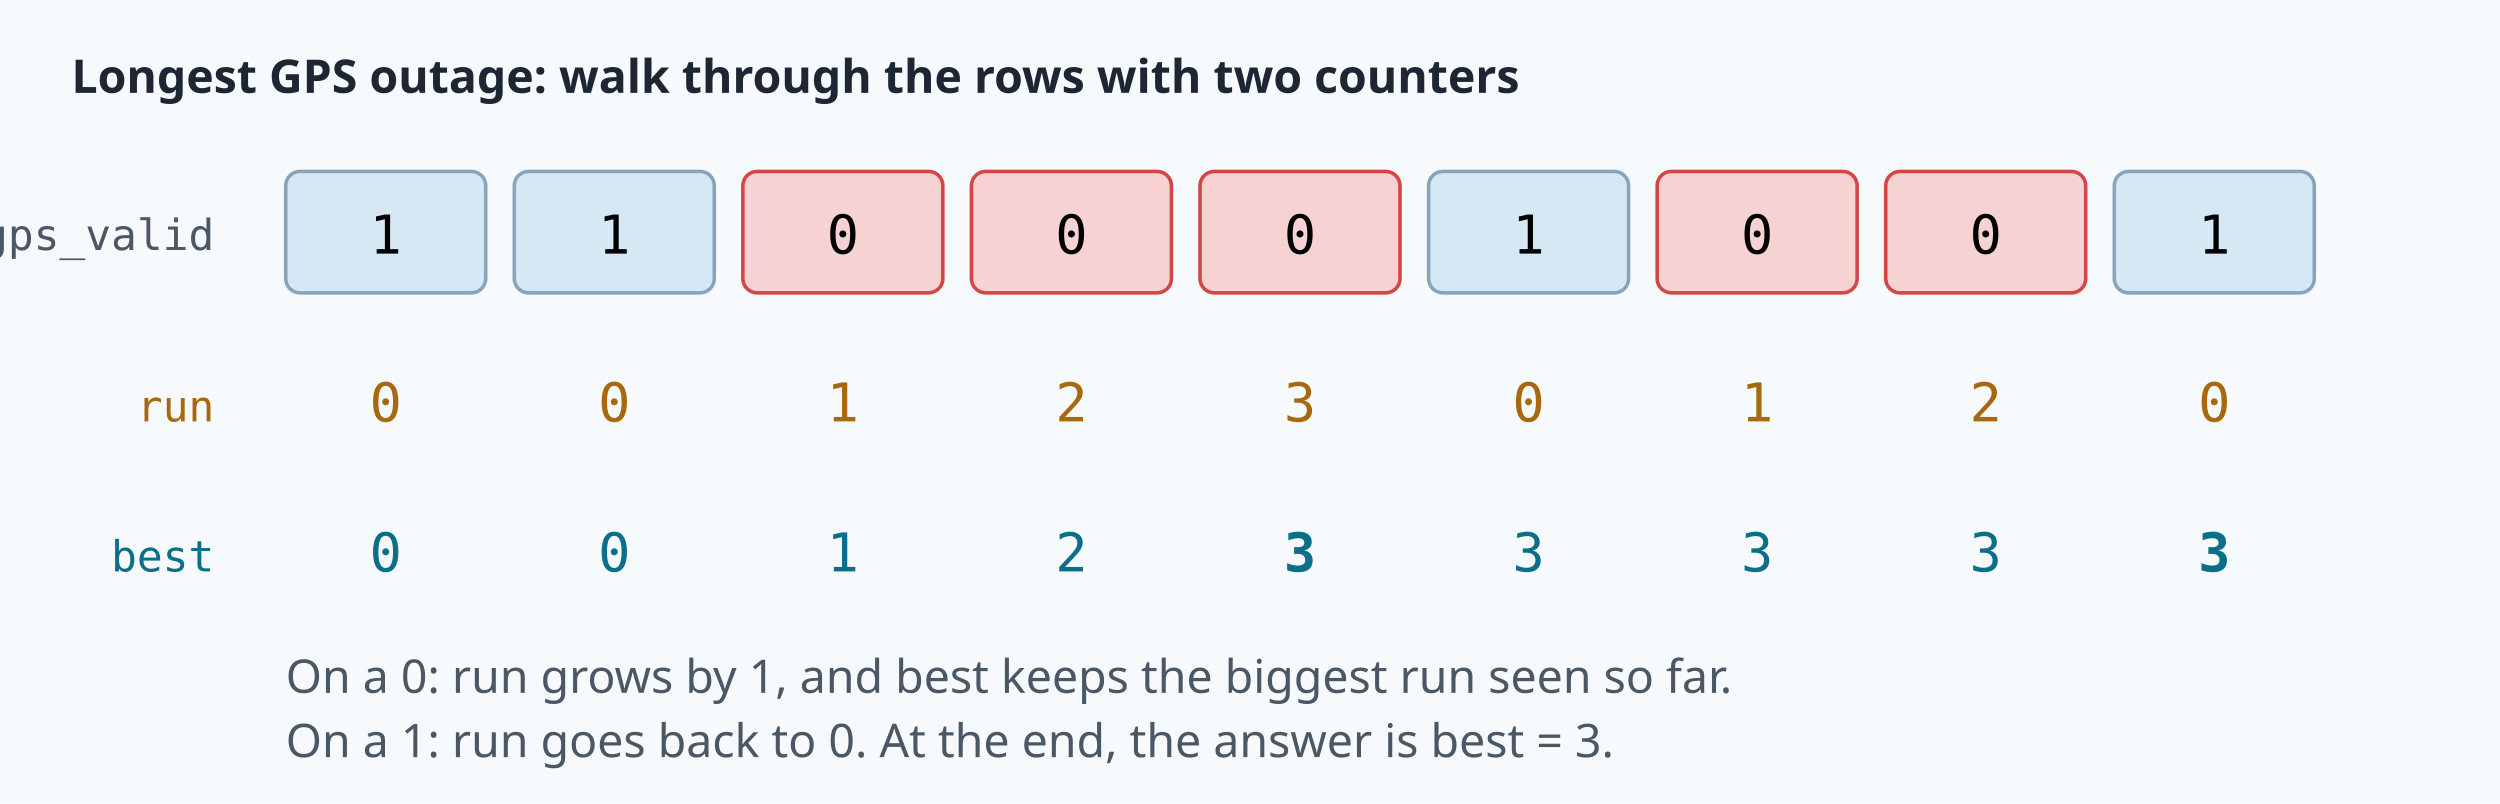
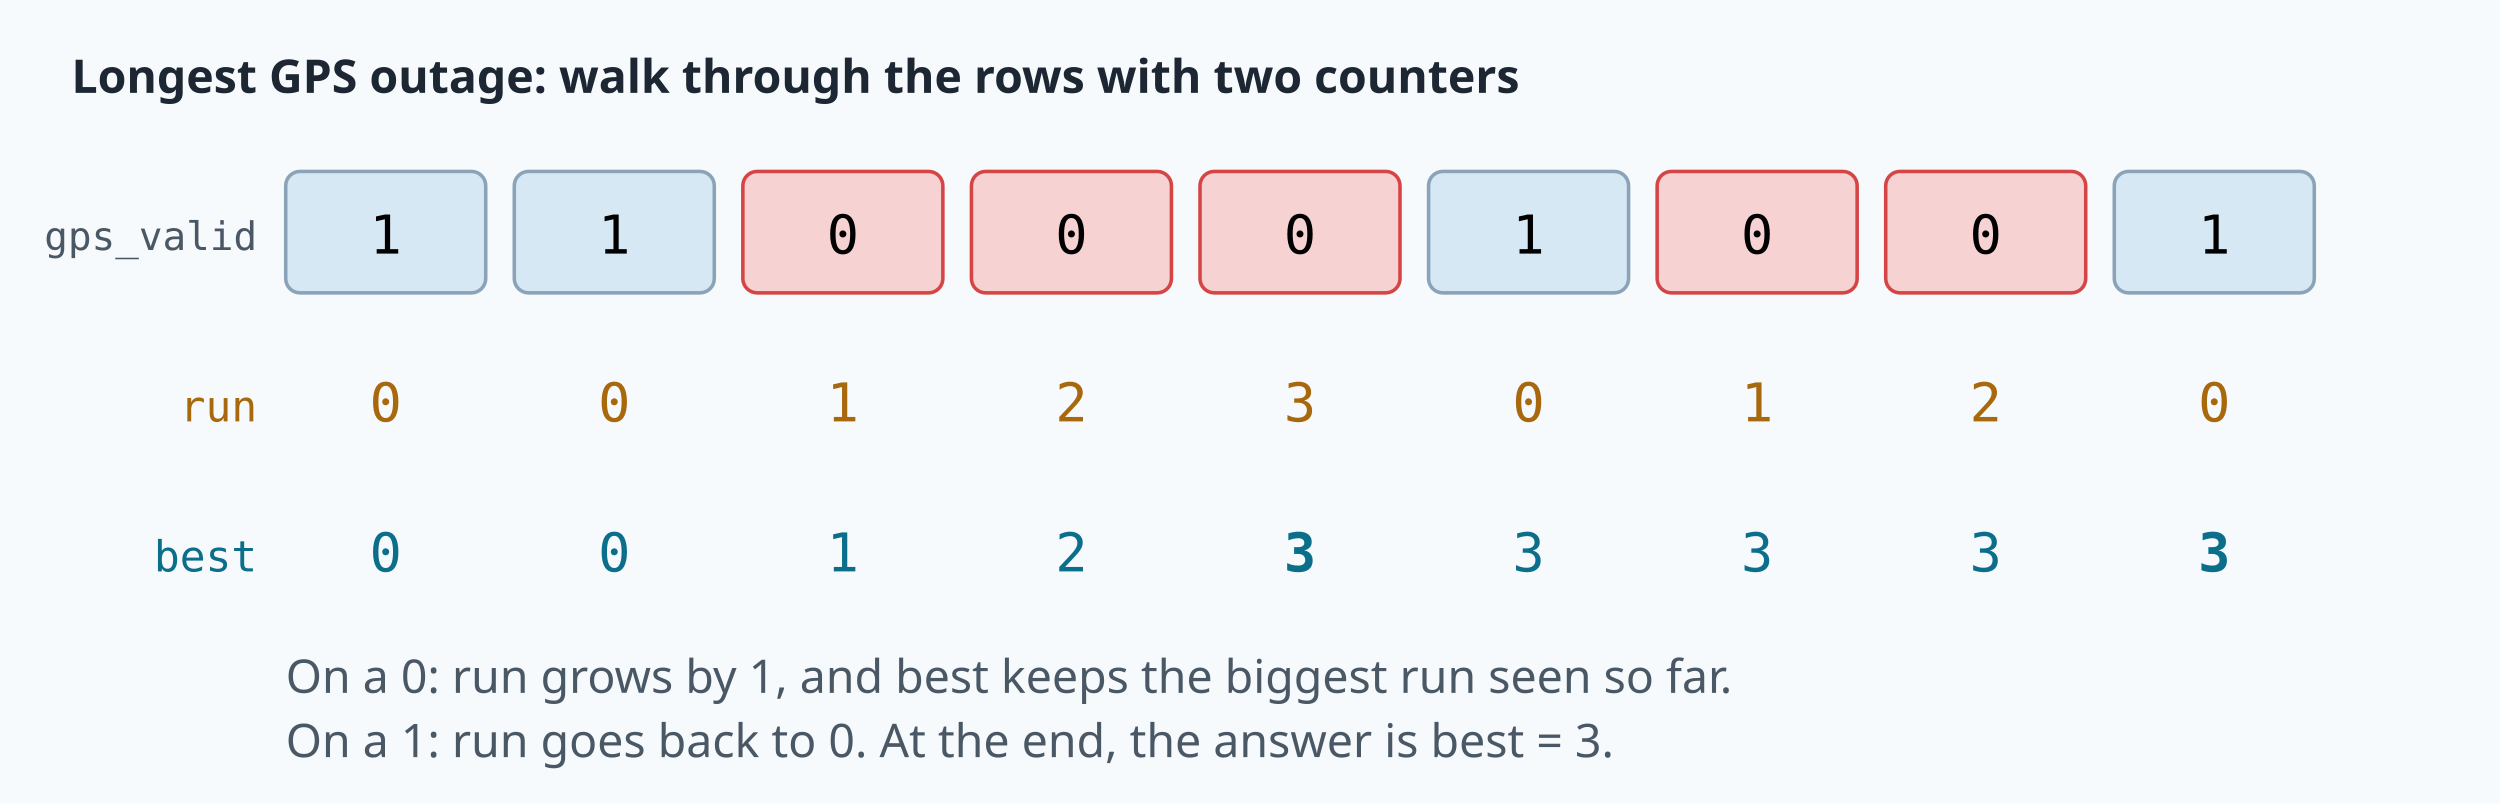
<svg xmlns="http://www.w3.org/2000/svg" viewBox="0 0 700 225" font-family="sans-serif" font-size="13">
  <rect width="700" height="225" fill="#f7fafc" />
  <text x="20" y="26" font-weight="bold" fill="#1d2733">Longest GPS outage: walk through the rows with two counters</text>
  <g font-family="monospace" font-size="14" text-anchor="middle">
-     <text x="60" y="70" fill="#4a5866" font-size="12" text-anchor="end">gps_valid</text>
-     <text x="60" y="118" fill="#a8680d" font-size="12" text-anchor="end">run</text>
-     <text x="60" y="160" fill="#0b6e8a" font-size="12" text-anchor="end">best</text>
+     <text x="72" y="70" fill="#4a5866" font-size="11" text-anchor="end">gps_valid</text>
+     <text x="72" y="118" fill="#a8680d" font-size="12" text-anchor="end">run</text>
+     <text x="72" y="160" fill="#0b6e8a" font-size="12" text-anchor="end">best</text>
  </g>
  <g font-family="monospace" font-size="15" text-anchor="middle">
    <rect x="80" y="48" width="56" height="34" rx="4" fill="#d7e8f5" stroke="#8aa3b8" />
    <text x="108" y="71">1</text>
    <rect x="144" y="48" width="56" height="34" rx="4" fill="#d7e8f5" stroke="#8aa3b8" />
    <text x="172" y="71">1</text>
    <rect x="208" y="48" width="56" height="34" rx="4" fill="#f6d2d2" stroke="#d64545" />
    <text x="236" y="71">0</text>
    <rect x="272" y="48" width="56" height="34" rx="4" fill="#f6d2d2" stroke="#d64545" />
    <text x="300" y="71">0</text>
    <rect x="336" y="48" width="56" height="34" rx="4" fill="#f6d2d2" stroke="#d64545" />
    <text x="364" y="71">0</text>
    <rect x="400" y="48" width="56" height="34" rx="4" fill="#d7e8f5" stroke="#8aa3b8" />
    <text x="428" y="71">1</text>
    <rect x="464" y="48" width="56" height="34" rx="4" fill="#f6d2d2" stroke="#d64545" />
    <text x="492" y="71">0</text>
    <rect x="528" y="48" width="56" height="34" rx="4" fill="#f6d2d2" stroke="#d64545" />
    <text x="556" y="71">0</text>
    <rect x="592" y="48" width="56" height="34" rx="4" fill="#d7e8f5" stroke="#8aa3b8" />
    <text x="620" y="71">1</text>
    <g fill="#a8680d">
      <text x="108" y="118">0</text>
      <text x="172" y="118">0</text>
      <text x="236" y="118">1</text>
      <text x="300" y="118">2</text>
      <text x="364" y="118">3</text>
      <text x="428" y="118">0</text>
      <text x="492" y="118">1</text>
      <text x="556" y="118">2</text>
      <text x="620" y="118">0</text>
    </g>
    <g fill="#0b6e8a">
      <text x="108" y="160">0</text>
      <text x="172" y="160">0</text>
      <text x="236" y="160">1</text>
      <text x="300" y="160">2</text>
      <text x="364" y="160" font-weight="bold">3</text>
      <text x="428" y="160">3</text>
      <text x="492" y="160">3</text>
      <text x="556" y="160">3</text>
      <text x="620" y="160" font-weight="bold">3</text>
    </g>
  </g>
  <text x="80" y="194" fill="#4a5866">On a 0: run grows by 1, and best keeps the biggest run seen so far.</text>
  <text x="80" y="212" fill="#4a5866">On a 1: run goes back to 0.   At the end, the answer is best = 3.</text>
</svg>
